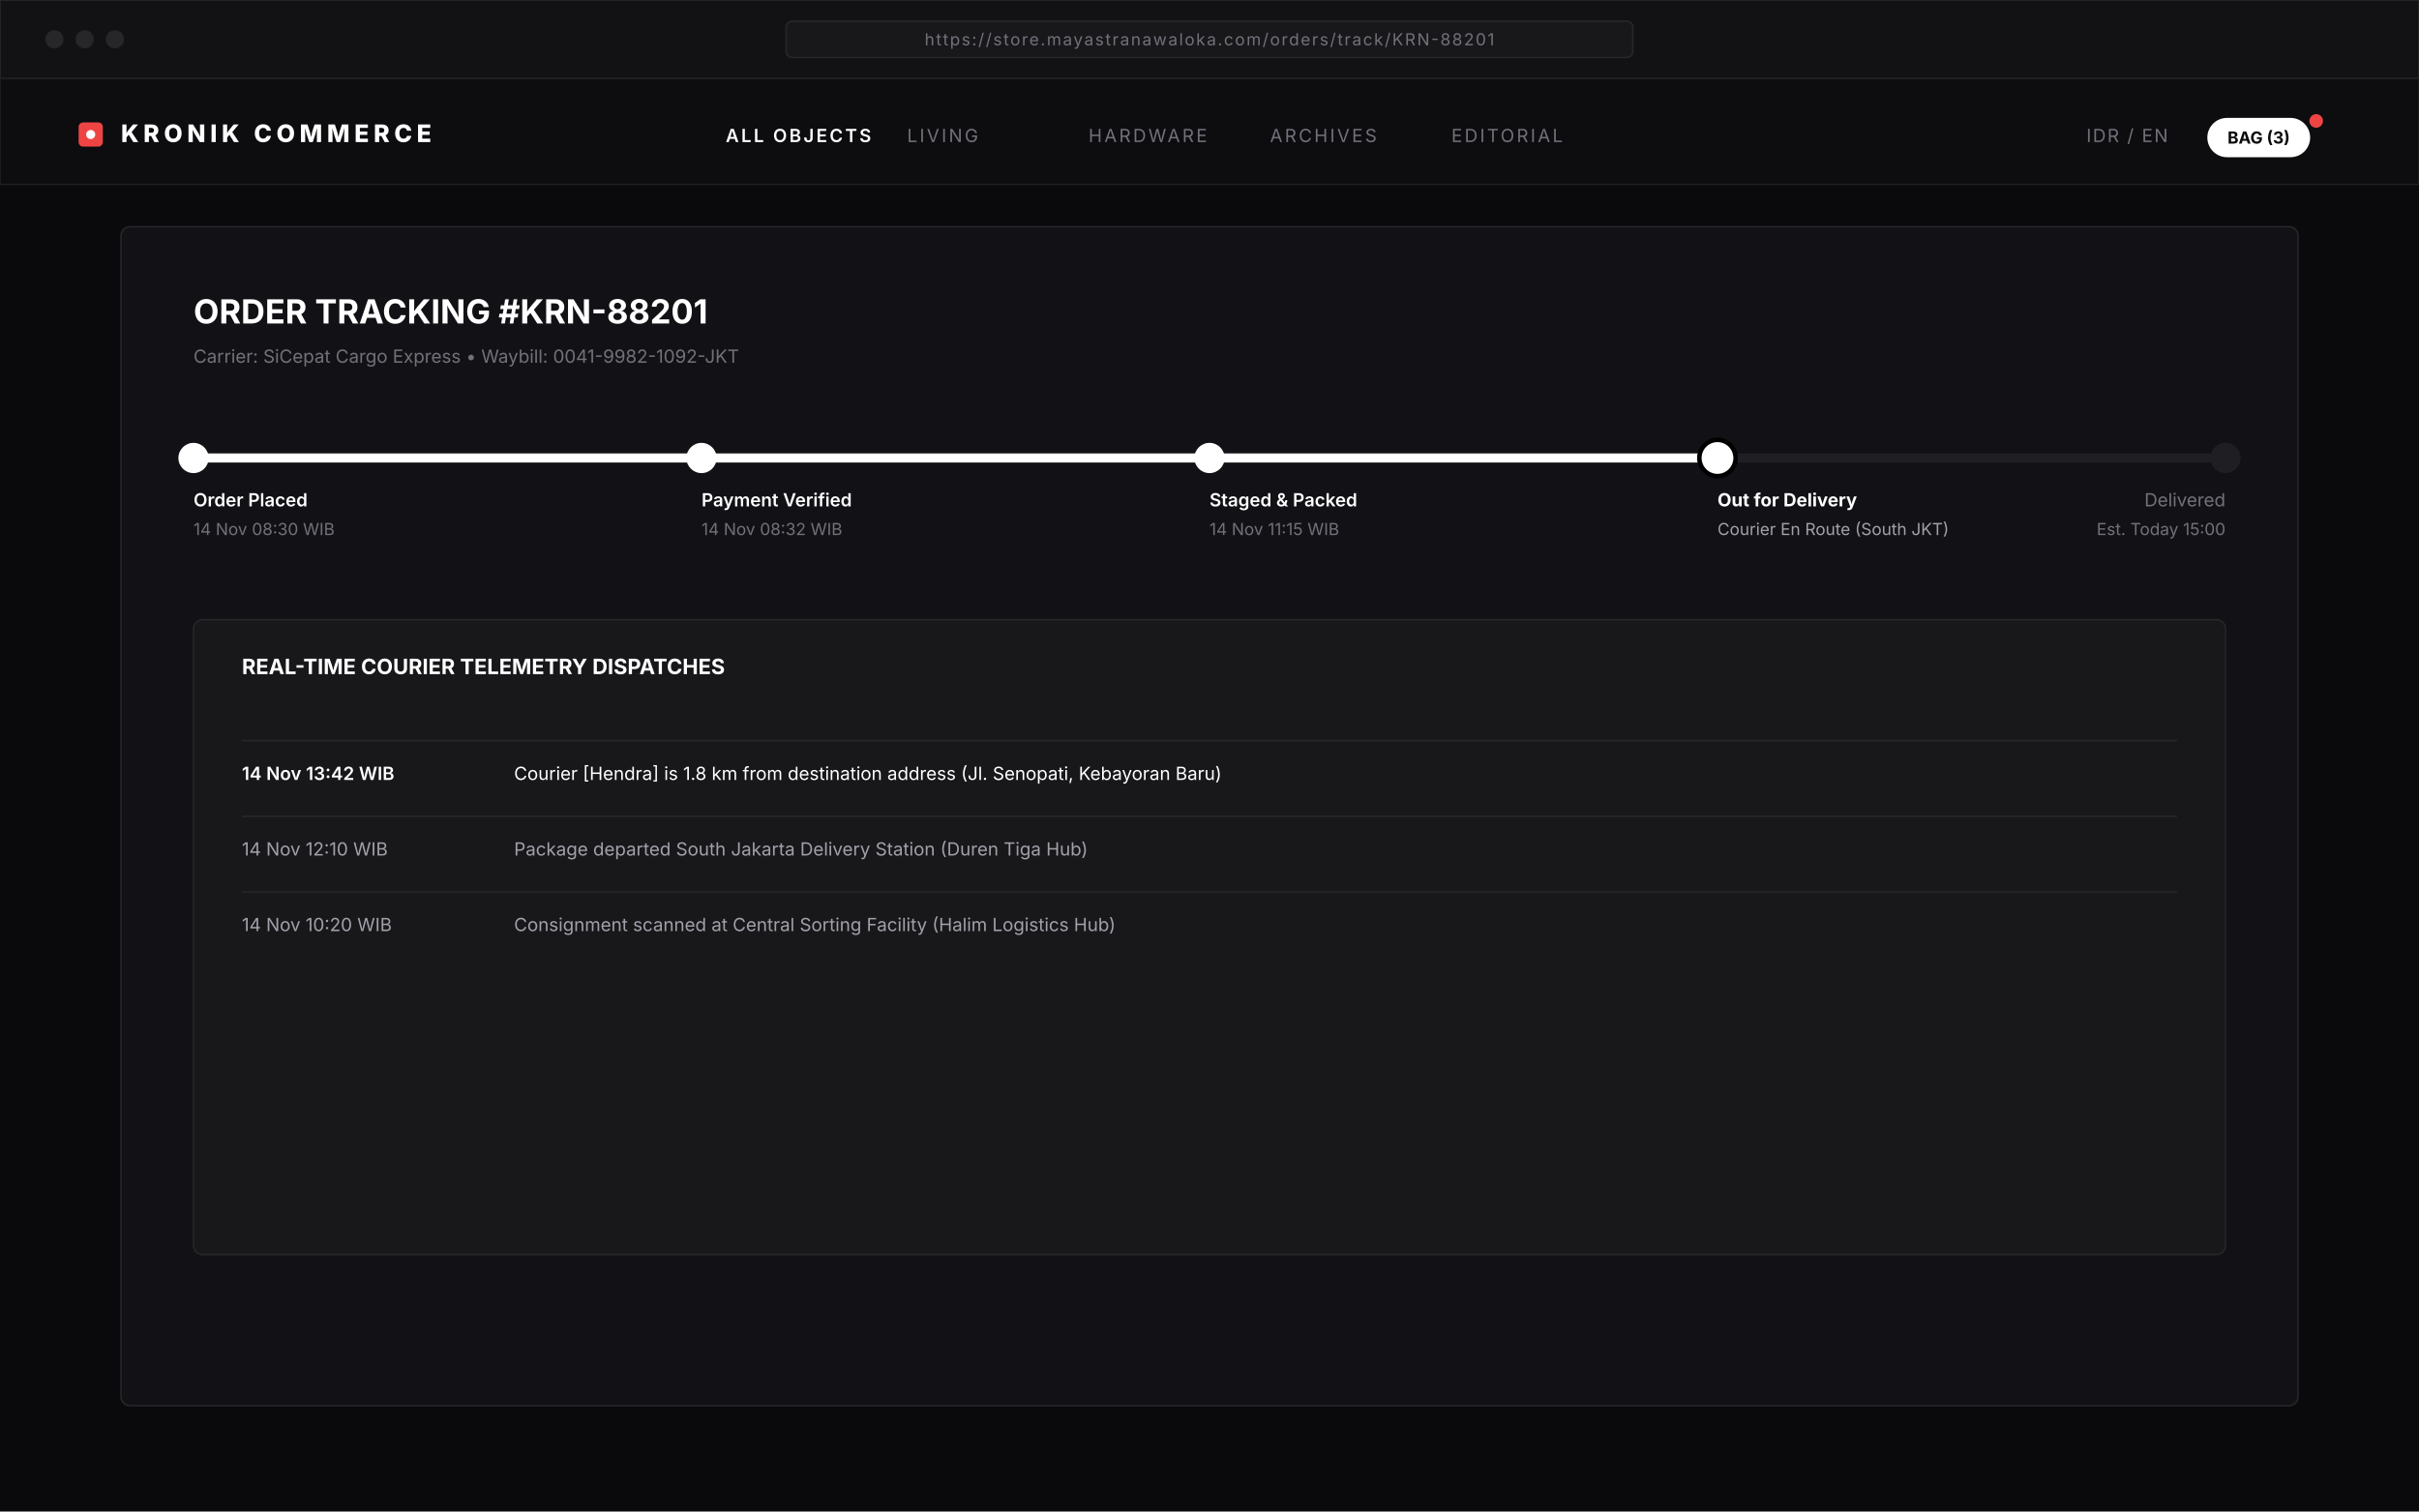
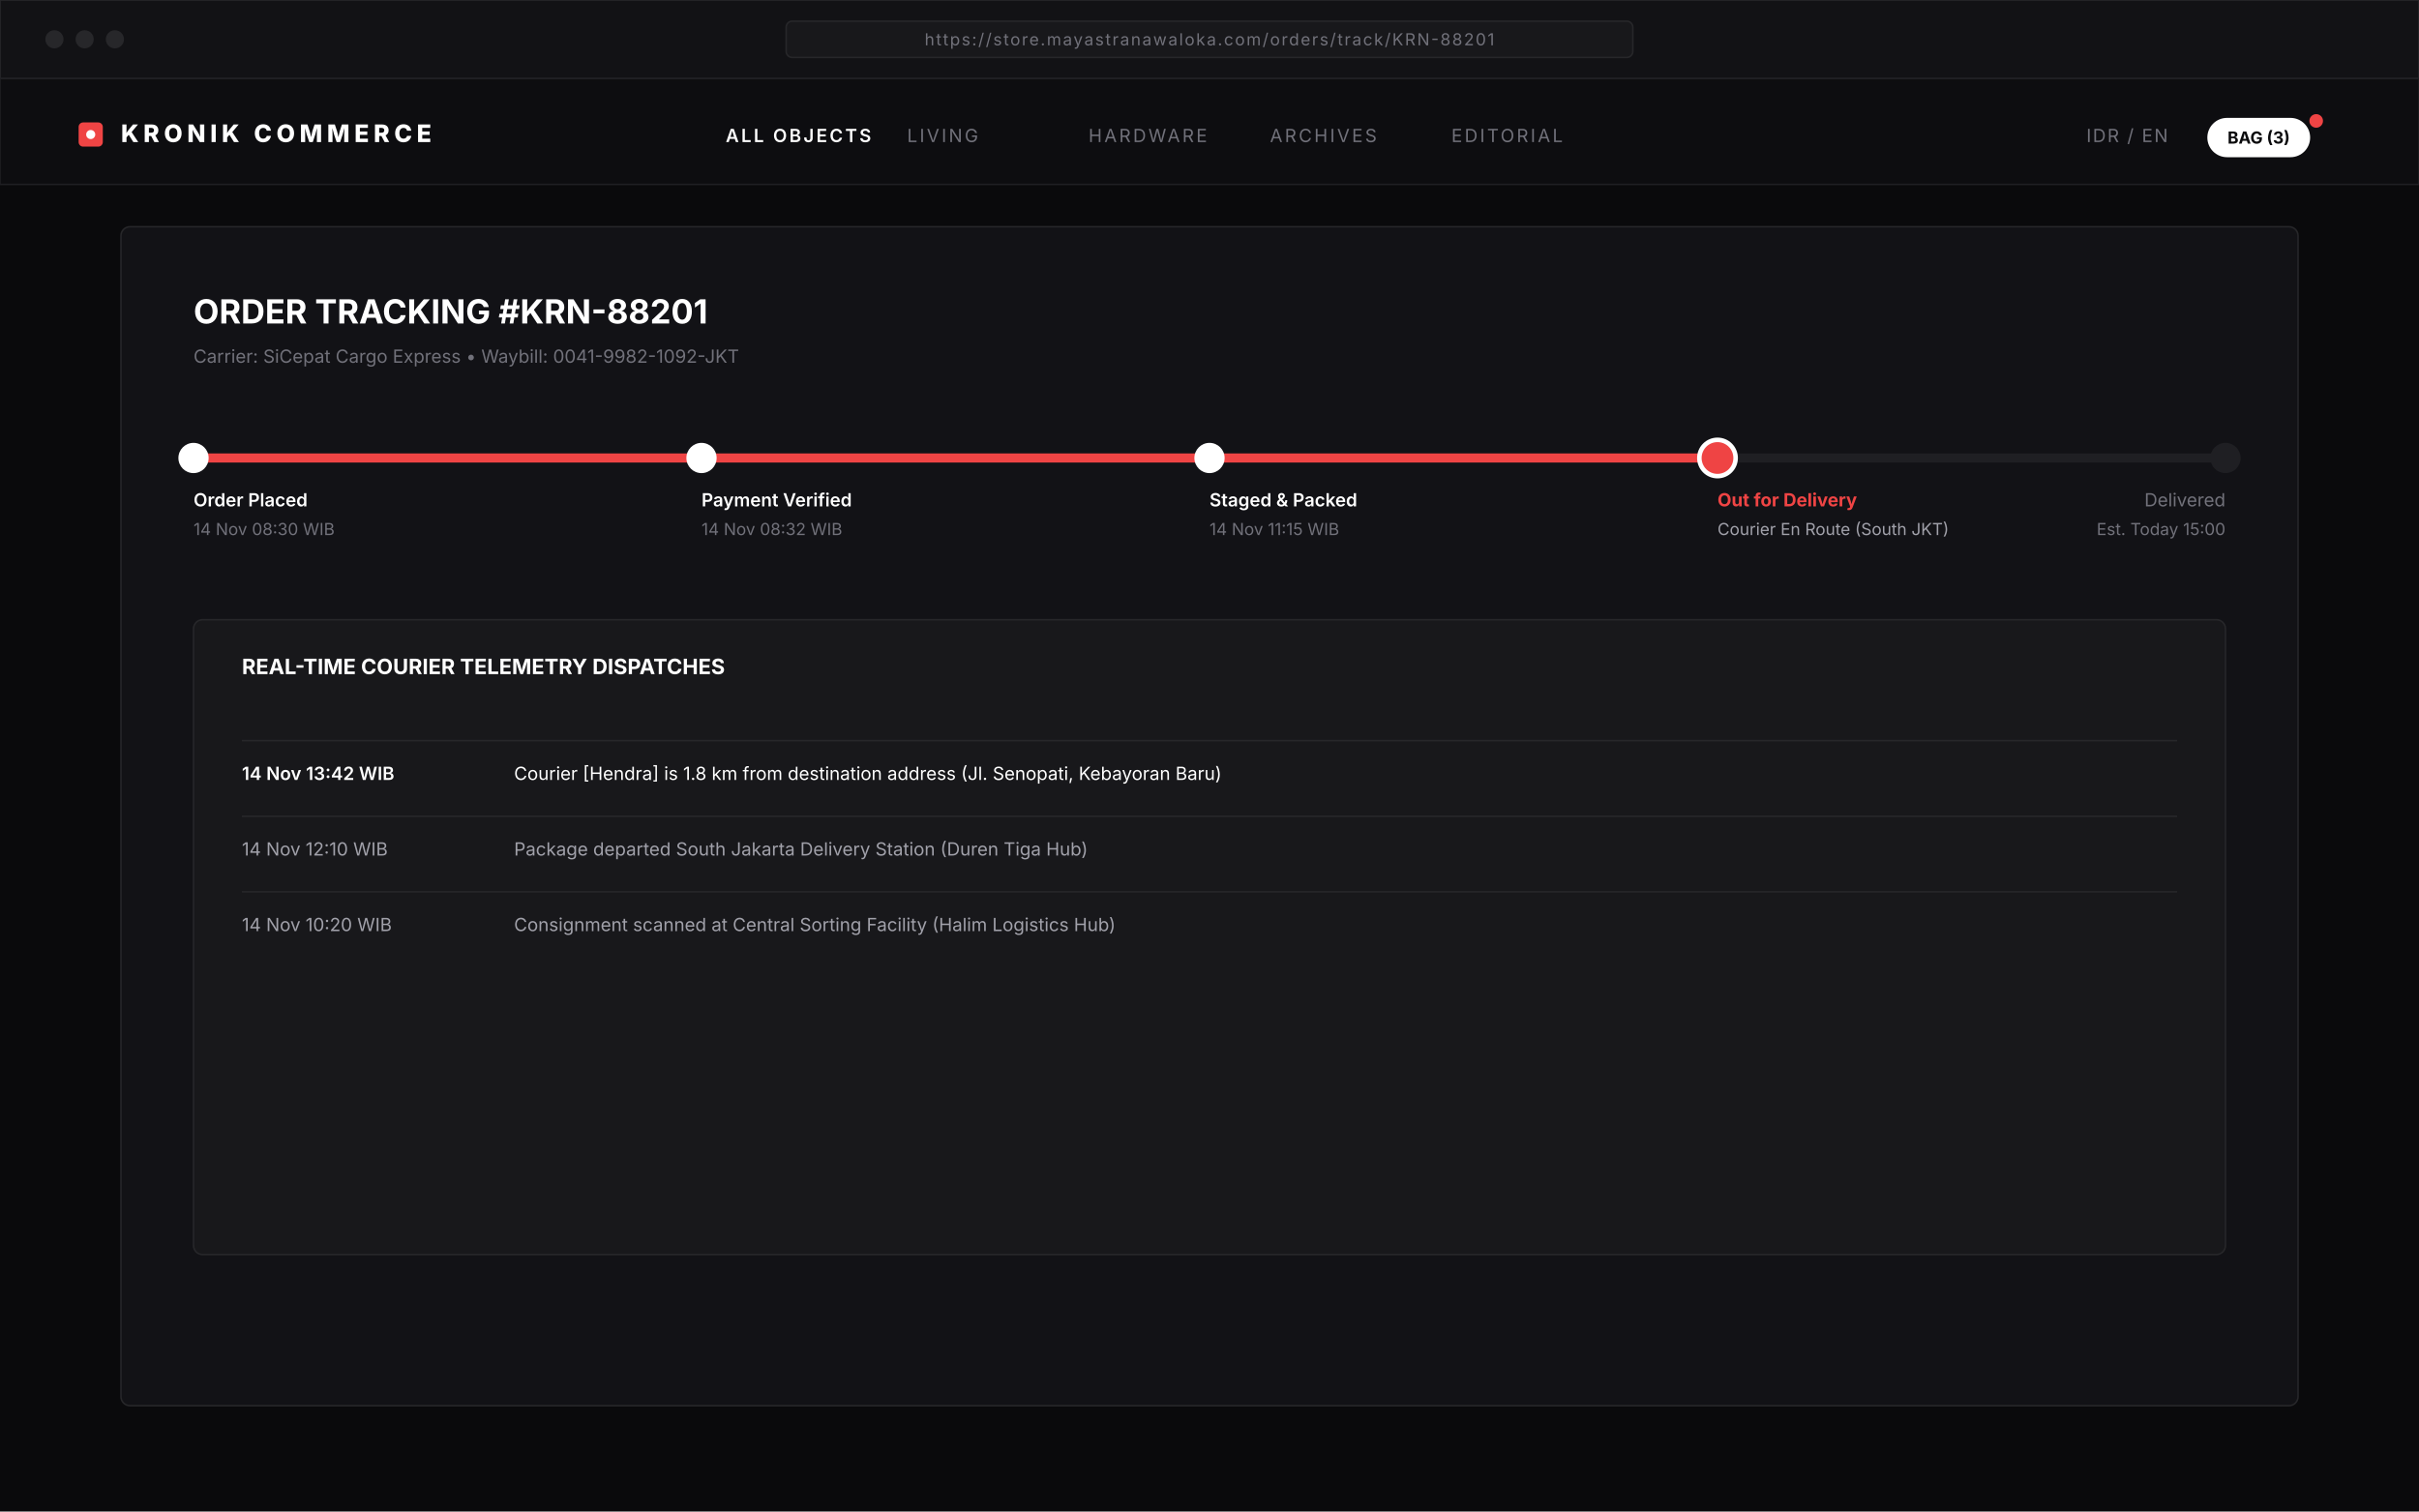
<svg xmlns="http://www.w3.org/2000/svg" viewBox="0 0 1600 1000" width="1600" height="1000" fill="none">
  <rect width="1600" height="1000" fill="#0a0a0c" />
  <rect width="1600" height="52" fill="#121215" stroke="#27272a" stroke-width="1" />
  <circle cx="36" cy="26" r="6" fill="#27272a" />
  <circle cx="56" cy="26" r="6" fill="#27272a" />
  <circle cx="76" cy="26" r="6" fill="#27272a" />
  <rect x="520" y="14" width="560" height="24" rx="4" fill="#18181b" stroke="#27272a" stroke-width="1" />
  <text x="800" y="30" fill="#71717a" font-family="-apple-system, BlinkMacSystemFont, sans-serif" font-size="11" text-anchor="middle" letter-spacing="1">https://store.mayastranawaloka.com/orders/track/KRN-88201</text>
  <rect y="52" width="1600" height="70" fill="#0d0d10" stroke="#1f1f23" stroke-width="1" />
  <rect x="52" y="81" width="16" height="16" rx="3" fill="#ef4444" />
  <circle cx="60" cy="89" r="3" fill="#fefefe" />
  <text x="80" y="94" fill="#ffffff" font-family="-apple-system, BlinkMacSystemFont, sans-serif" font-size="16" font-weight="800" letter-spacing="3">KRONIK COMMERCE</text>
  <g transform="translate(480, 94)">
    <text x="0" y="0" fill="#ffffff" font-family="-apple-system, BlinkMacSystemFont, sans-serif" font-size="12" font-weight="600" letter-spacing="1.5">ALL OBJECTS</text>
    <text x="120" y="0" fill="#71717a" font-family="-apple-system, BlinkMacSystemFont, sans-serif" font-size="12" letter-spacing="1.5">LIVING</text>
    <text x="240" y="0" fill="#71717a" font-family="-apple-system, BlinkMacSystemFont, sans-serif" font-size="12" letter-spacing="1.5">HARDWARE</text>
    <text x="360" y="0" fill="#71717a" font-family="-apple-system, BlinkMacSystemFont, sans-serif" font-size="12" letter-spacing="1.5">ARCHIVES</text>
    <text x="480" y="0" fill="#71717a" font-family="-apple-system, BlinkMacSystemFont, sans-serif" font-size="12" letter-spacing="1.5">EDITORIAL</text>
  </g>
  <g transform="translate(1380, 94)">
    <text x="0" y="0" fill="#71717a" font-family="-apple-system, BlinkMacSystemFont, sans-serif" font-size="12" letter-spacing="1">IDR / EN</text>
    <rect x="80" y="-16" width="68" height="26" rx="13" fill="#ffffff" />
    <text x="114" y="1" fill="#0a0a0c" font-family="-apple-system, BlinkMacSystemFont, sans-serif" font-size="11" font-weight="700" text-anchor="middle">BAG (3)</text>
    <circle cx="152" cy="-14" r="4.5" fill="#ef4444" />
  </g>
  <g transform="translate(80, 150)">
    <rect x="0" y="0" width="1440" height="780" rx="6" fill="#121216" stroke="#27272a" stroke-width="1" />
    <g transform="translate(48, 40)">
      <text x="0" y="24" fill="#ffffff" font-family="-apple-system, BlinkMacSystemFont, sans-serif" font-size="22" font-weight="700">ORDER TRACKING #KRN-88201</text>
      <text x="0" y="50" fill="#71717a" font-family="-apple-system, BlinkMacSystemFont, sans-serif" font-size="12">Carrier: SiCepat Cargo Express • Waybill: 0041-9982-1092-JKT</text>
      <g transform="translate(0, 90)">
        <rect x="0" y="20" width="1344" height="6" rx="3" fill="#1f1f23" />
-         <rect x="0" y="20" width="1000" height="6" rx="3" fill="#ffffff" />
+         <rect x="0" y="20" width="1000" height="6" rx="3" fill="#ef4444" />
        <circle cx="0" cy="23" r="10" fill="#ffffff" />
        <text x="0" y="55" fill="#ffffff" font-family="-apple-system, BlinkMacSystemFont, sans-serif" font-size="12" font-weight="600">Order Placed</text>
        <text x="0" y="74" fill="#71717a" font-family="-apple-system, BlinkMacSystemFont, sans-serif" font-size="11">14 Nov 08:30 WIB</text>
        <circle cx="336" cy="23" r="10" fill="#ffffff" />
        <text x="336" y="55" fill="#ffffff" font-family="-apple-system, BlinkMacSystemFont, sans-serif" font-size="12" font-weight="600">Payment Verified</text>
        <text x="336" y="74" fill="#71717a" font-family="-apple-system, BlinkMacSystemFont, sans-serif" font-size="11">14 Nov 08:32 WIB</text>
        <circle cx="672" cy="23" r="10" fill="#ffffff" />
        <text x="672" y="55" fill="#ffffff" font-family="-apple-system, BlinkMacSystemFont, sans-serif" font-size="12" font-weight="600">Staged &amp; Packed</text>
        <text x="672" y="74" fill="#71717a" font-family="-apple-system, BlinkMacSystemFont, sans-serif" font-size="11">14 Nov 11:15 WIB</text>
-         <circle cx="1008" cy="23" r="12" fill="#ffffff" stroke="#000000" stroke-width="3" />
-         <text x="1008" y="55" fill="#ffffff" font-family="-apple-system, BlinkMacSystemFont, sans-serif" font-size="12" font-weight="700">Out for Delivery</text>
+         <circle cx="1008" cy="23" r="12" fill="#ef4444" stroke="#ffffff" stroke-width="3" />
+         <text x="1008" y="55" fill="#ef4444" font-family="-apple-system, BlinkMacSystemFont, sans-serif" font-size="12" font-weight="700">Out for Delivery</text>
        <text x="1008" y="74" fill="#a1a1aa" font-family="-apple-system, BlinkMacSystemFont, sans-serif" font-size="11">Courier En Route (South JKT)</text>
        <circle cx="1344" cy="23" r="10" fill="#1f1f23" />
        <text x="1344" y="55" fill="#71717a" font-family="-apple-system, BlinkMacSystemFont, sans-serif" font-size="12" text-anchor="end">Delivered</text>
        <text x="1344" y="74" fill="#71717a" font-family="-apple-system, BlinkMacSystemFont, sans-serif" font-size="11" text-anchor="end">Est. Today 15:00</text>
      </g>
      <g transform="translate(0, 220)">
        <rect x="0" y="0" width="1344" height="420" rx="6" fill="#18181b" stroke="#27272a" stroke-width="1" />
        <text x="32" y="36" fill="#ffffff" font-family="-apple-system, BlinkMacSystemFont, sans-serif" font-size="14" font-weight="700">REAL-TIME COURIER TELEMETRY DISPATCHES</text>
        <g transform="translate(32, 60)">
          <line x1="0" y1="20" x2="1280" y2="20" stroke="#27272a" />
          <text x="0" y="46" fill="#ffffff" font-family="-apple-system, BlinkMacSystemFont, sans-serif" font-size="12" font-weight="600">14 Nov 13:42 WIB</text>
          <text x="180" y="46" fill="#ffffff" font-family="-apple-system, BlinkMacSystemFont, sans-serif" font-size="12">Courier [Hendra] is 1.8 km from destination address (Jl. Senopati, Kebayoran Baru)</text>
          <line x1="0" y1="70" x2="1280" y2="70" stroke="#27272a" />
          <text x="0" y="96" fill="#a1a1aa" font-family="-apple-system, BlinkMacSystemFont, sans-serif" font-size="12">14 Nov 12:10 WIB</text>
          <text x="180" y="96" fill="#a1a1aa" font-family="-apple-system, BlinkMacSystemFont, sans-serif" font-size="12">Package departed South Jakarta Delivery Station (Duren Tiga Hub)</text>
          <line x1="0" y1="120" x2="1280" y2="120" stroke="#27272a" />
          <text x="0" y="146" fill="#a1a1aa" font-family="-apple-system, BlinkMacSystemFont, sans-serif" font-size="12">14 Nov 10:20 WIB</text>
          <text x="180" y="146" fill="#a1a1aa" font-family="-apple-system, BlinkMacSystemFont, sans-serif" font-size="12">Consignment scanned at Central Sorting Facility (Halim Logistics Hub)</text>
        </g>
      </g>
    </g>
  </g>
</svg>
